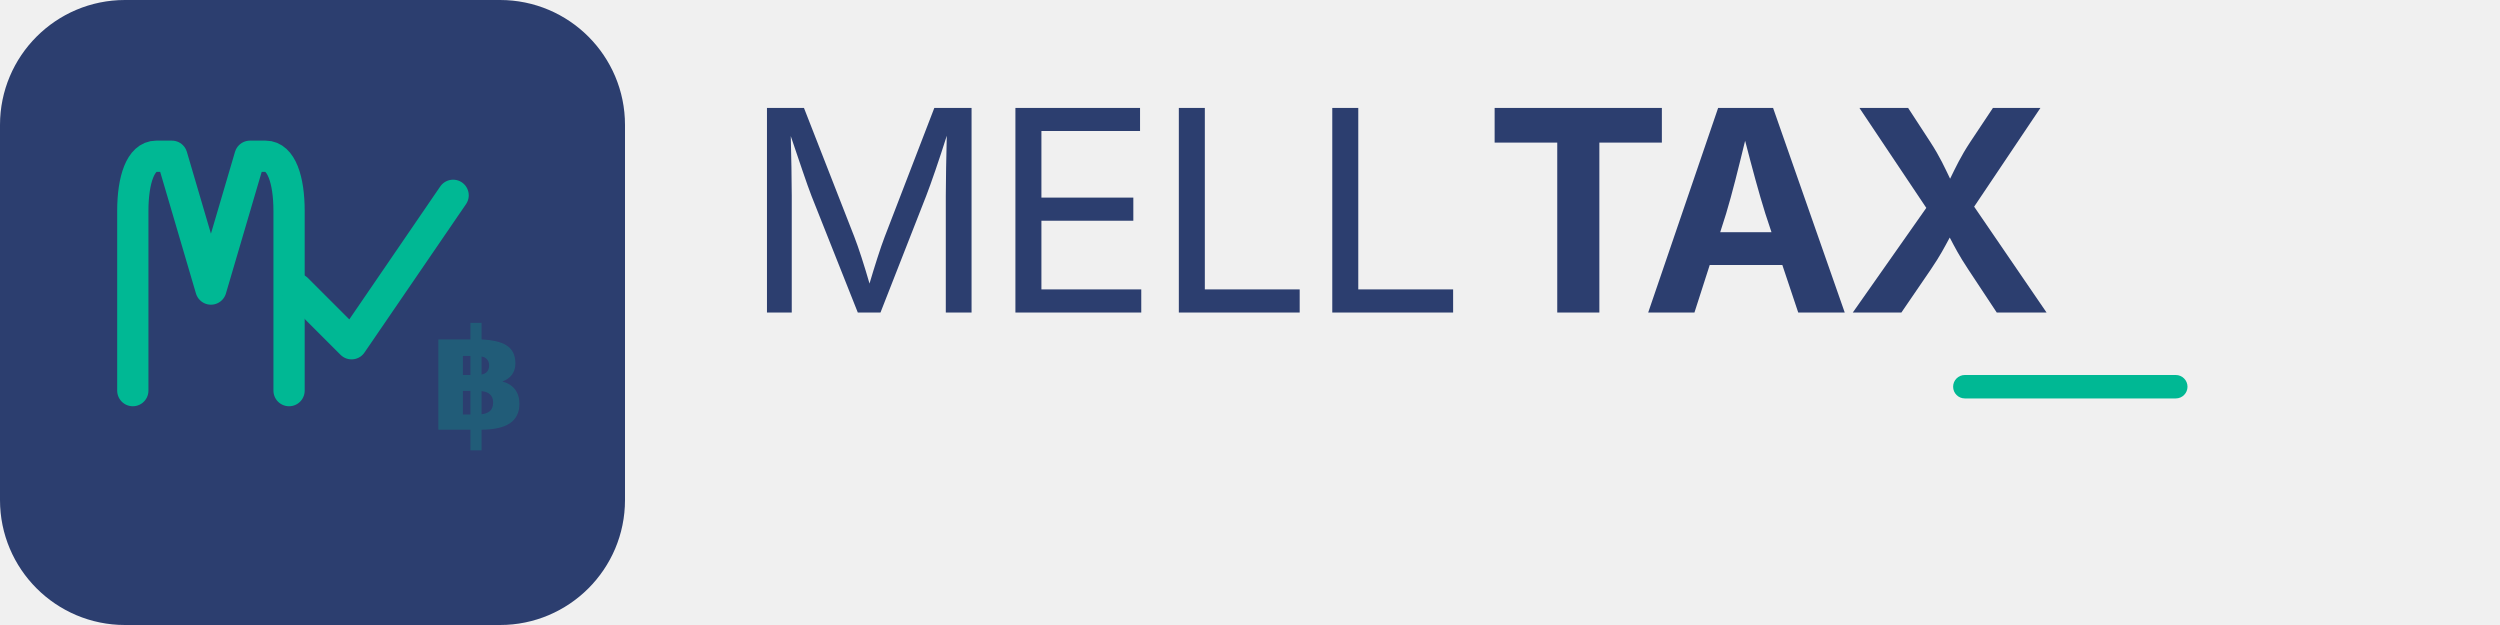
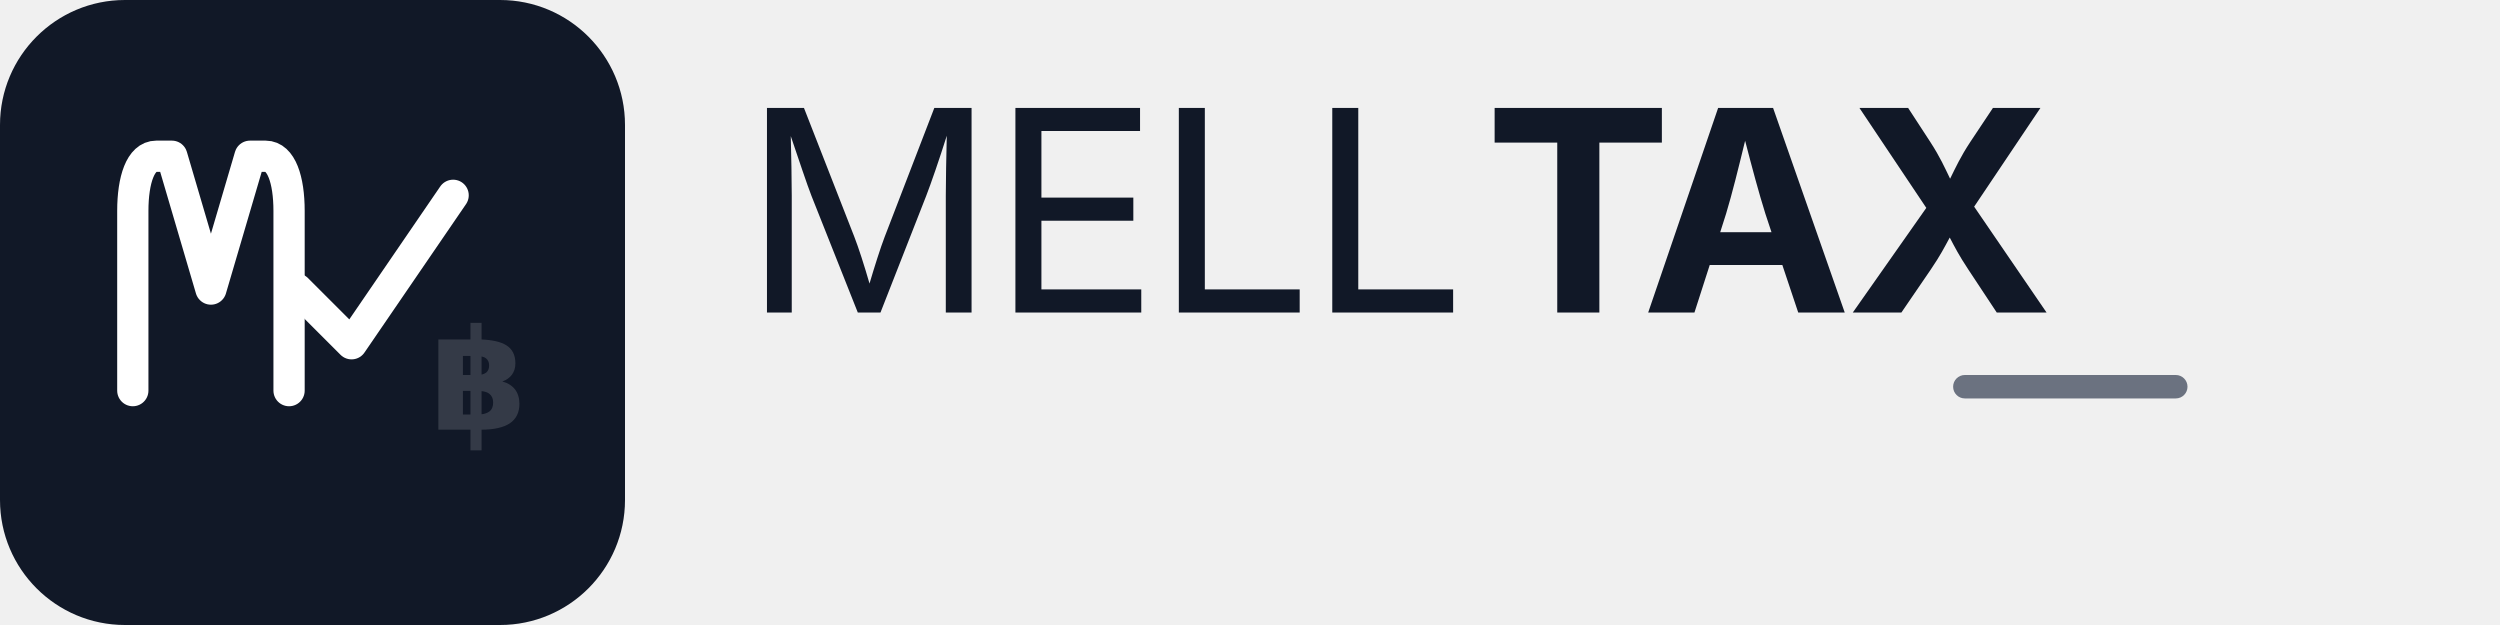
<svg xmlns="http://www.w3.org/2000/svg" width="320" height="80" viewBox="0 0 320 80" fill="none">
  <g id="icon">
-     <rect width="80" height="80" rx="16" fill="#2C3E6F" />
+     <rect width="80" height="80" rx="16" fill="#111827" />
    <g transform="translate(17, 20)">
-       <path d="M 0 30 L 0 7 C 0 3 1 0 3 0 L 5 0 L 10 17 L 15 0 L 17 0 C 19 0 20 3 20 7 L 20 30" stroke="#00B894" stroke-width="4" stroke-linecap="round" stroke-linejoin="round" fill="none" />
-       <path d="M 21 17 L 28 24 L 41 5" stroke="#00B894" stroke-width="4" stroke-linecap="round" stroke-linejoin="round" fill="none" />
+       <path d="M 0 30 L 0 7 C 0 3 1 0 3 0 L 5 0 L 10 17 L 15 0 L 17 0 C 19 0 20 3 20 7 L 20 30" stroke="#FFFFFF" stroke-width="4" stroke-linecap="round" stroke-linejoin="round" fill="none" />
+       <path d="M 21 17 L 28 24 L 41 5" stroke="#FFFFFF" stroke-width="4" stroke-linecap="round" stroke-linejoin="round" fill="none" />
    </g>
-     <g opacity="0.25" transform="translate(55, 55)">
-       <text x="0" y="0" font-family="Arial, sans-serif" font-size="18" font-weight="bold" fill="#00B894">฿</text>
+     <g opacity="0.15" transform="translate(55, 55)">
+       <text x="0" y="0" font-family="Arial, sans-serif" font-size="18" font-weight="bold" fill="#FFFFFF">฿</text>
    </g>
  </g>
  <g id="wordmark" transform="translate(95, 40)">
-     <text x="0" y="0" font-family="Inter, system-ui, -apple-system, sans-serif" font-size="36" font-weight="400" fill="#2C3E6F" letter-spacing="-0.02em">MELL</text>
-     <text x="95" y="0" font-family="Inter, system-ui, -apple-system, sans-serif" font-size="36" font-weight="700" fill="#2C3E6F" letter-spacing="-0.02em">TAX</text>
-     <rect x="155" y="8" width="30" height="3" rx="1.5" fill="#00B894" />
+     <text x="0" y="0" font-family="Inter, system-ui, -apple-system, sans-serif" font-size="36" font-weight="400" fill="#111827" letter-spacing="-0.02em">MELL</text>
+     <text x="95" y="0" font-family="Inter, system-ui, -apple-system, sans-serif" font-size="36" font-weight="700" fill="#111827" letter-spacing="-0.02em">TAX</text>
+     <rect x="155" y="8" width="30" height="3" rx="1.5" fill="#6B7280" />
  </g>
</svg>
